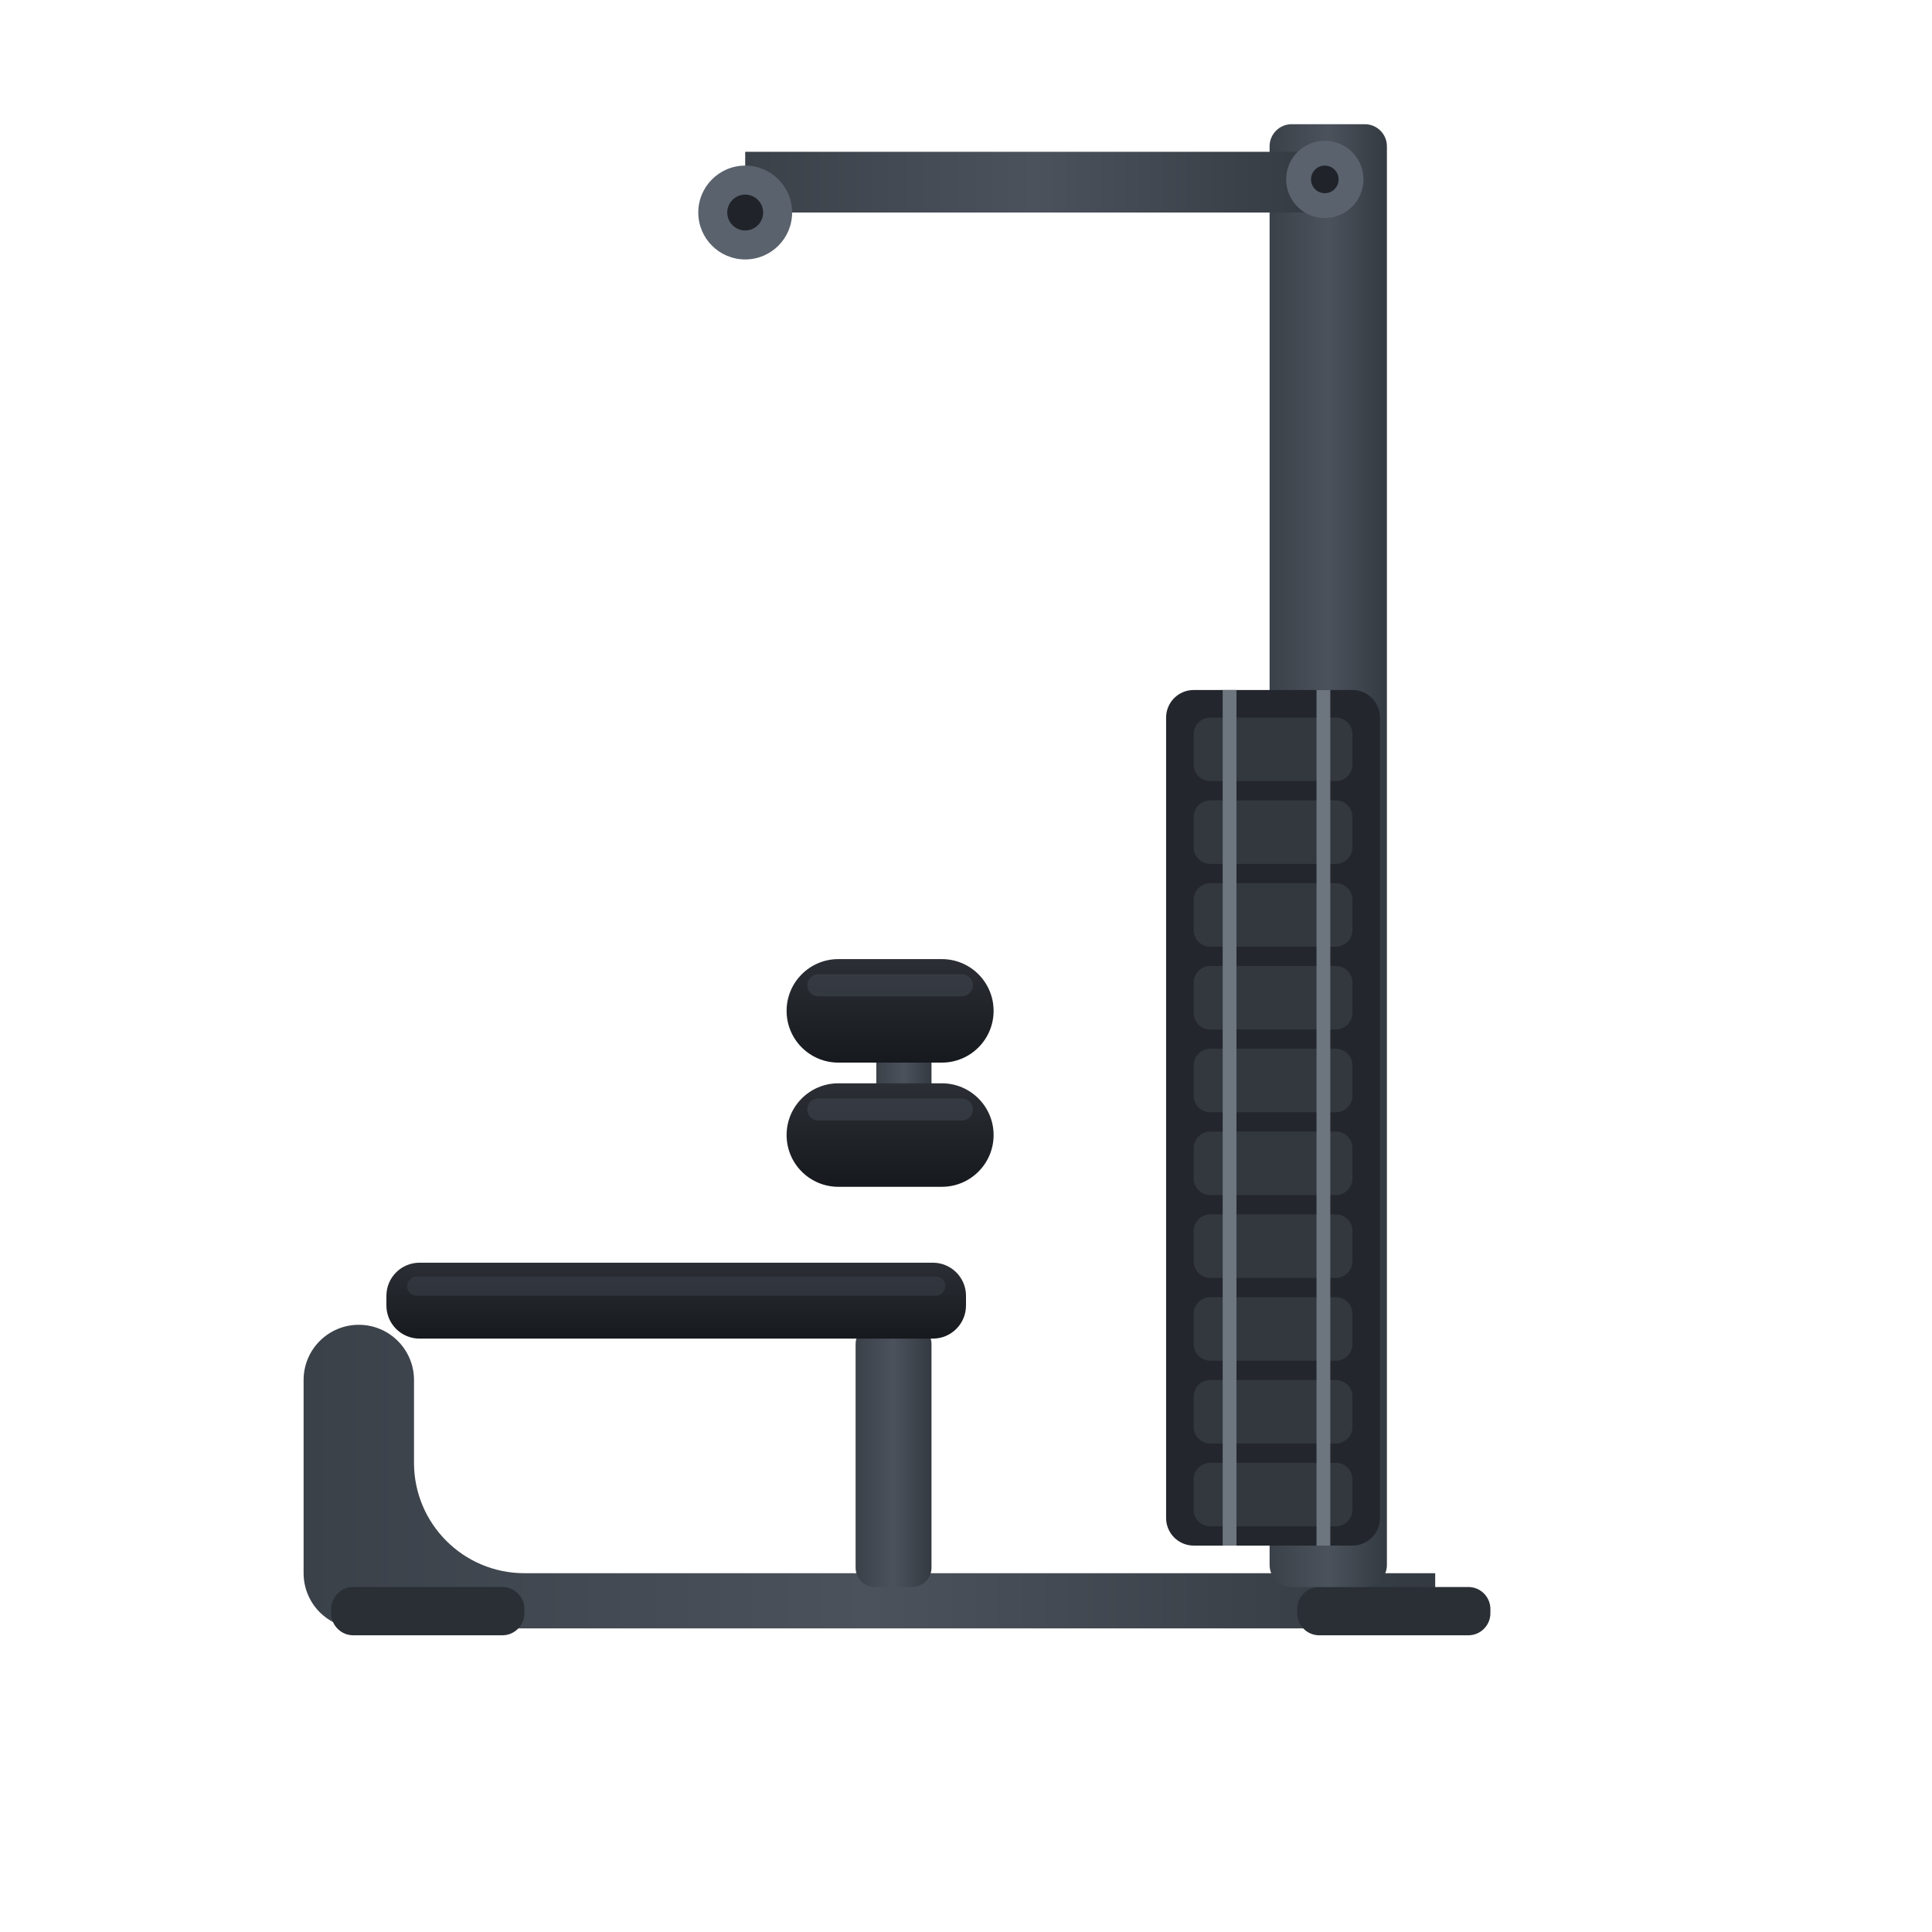
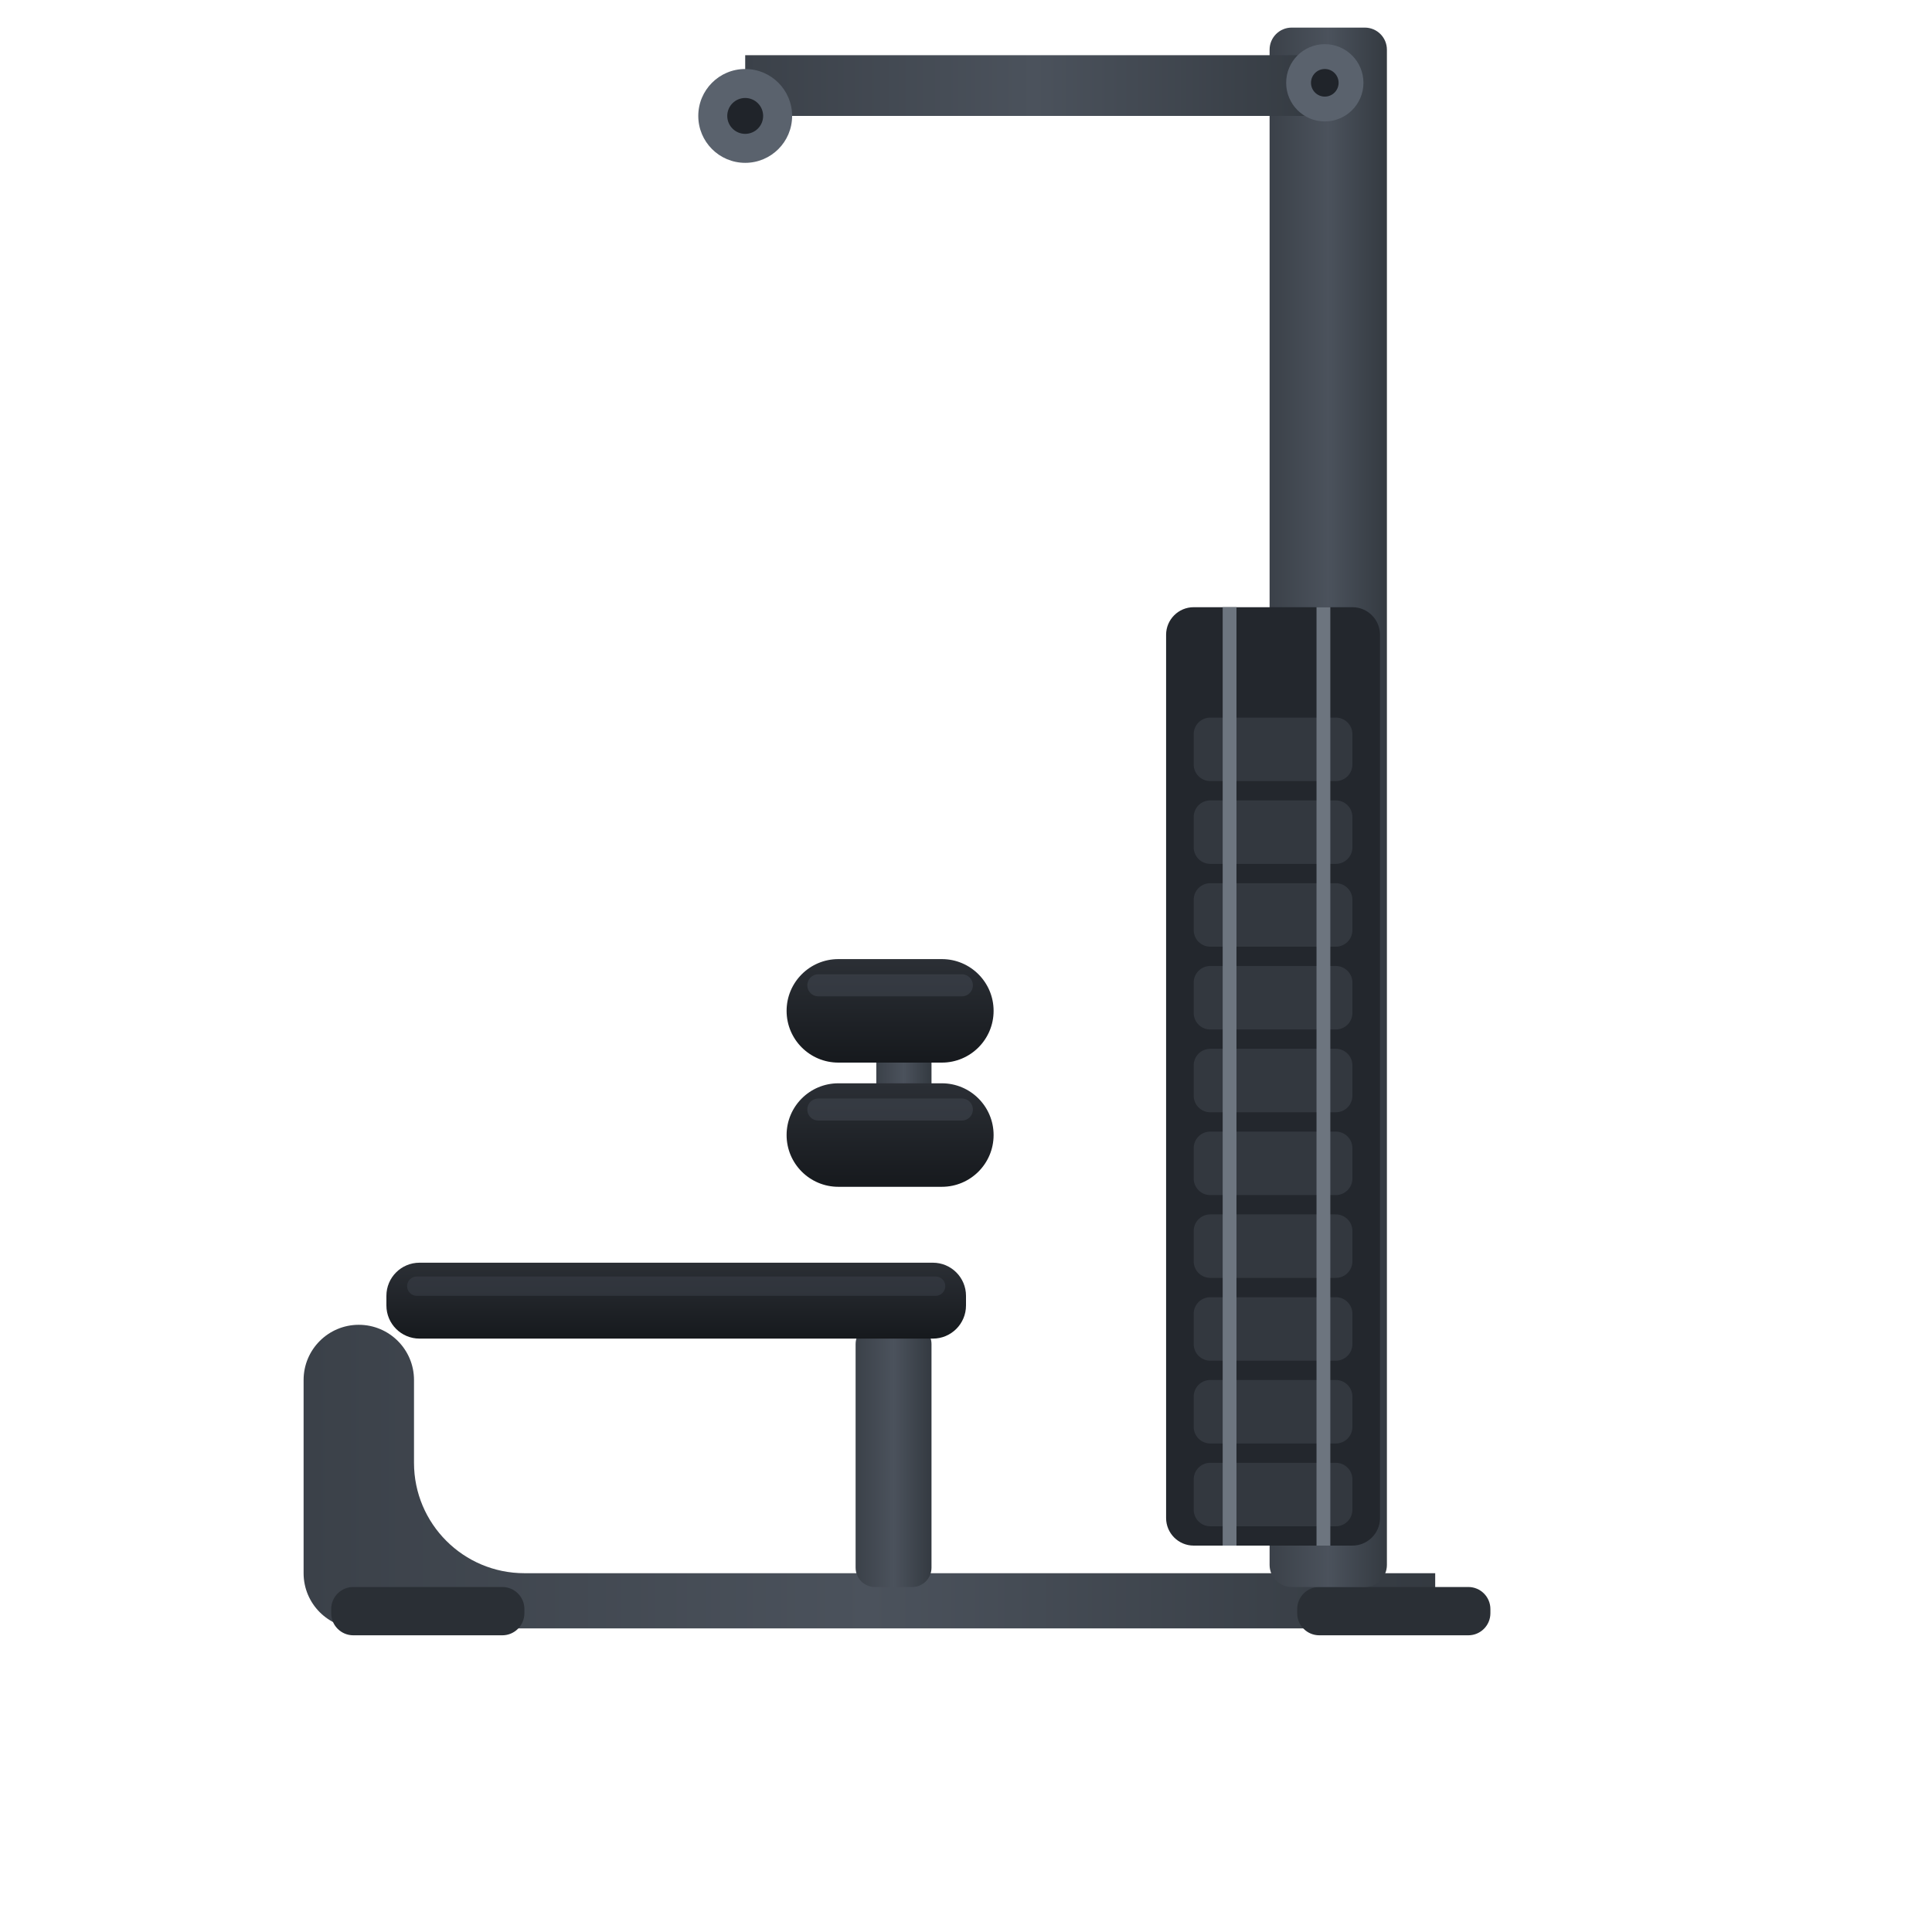
<svg xmlns="http://www.w3.org/2000/svg" viewBox="0 0 140 140" width="140" height="140">
  <defs>
    <linearGradient id="lpSteel" x1="0" y1="0" x2="1" y2="0">
      <stop offset="0" stop-color="#3b4149" />
      <stop offset=".5" stop-color="#4b525c" />
      <stop offset="1" stop-color="#343a41" />
    </linearGradient>
    <linearGradient id="lpPad" x1="0" y1="0" x2="0" y2="1">
      <stop offset="0" stop-color="#2b2f35" />
      <stop offset="1" stop-color="#16191d" />
    </linearGradient>
  </defs>
  <g id="back">
    <path d="M30 118 h74 v-4 H38 a8 8 0 0 1 -8 -8 v-6 a4 4 0 0 0 -8 0 v14 a4 4 0 0 0 4 4 z" fill="url(#lpSteel)" />
    <rect x="24" y="115" width="14" height="3.5" rx="1.6" fill="#2a2f35" />
    <rect x="94" y="115" width="14" height="3.5" rx="1.6" fill="#2a2f35" />
-     <rect x="92" y="9" width="8.5" height="106" rx="1.6" fill="url(#lpSteel)" />
-     <path d="M96 11 L54 11 l0 4.4 L96 15.4 z" fill="url(#lpSteel)" />
-     <circle cx="54" cy="15.4" r="3.4" fill="#5a626d" />
-     <circle cx="54" cy="15.4" r="1.3" fill="#20242a" />
-     <circle cx="96" cy="13" r="2.8" fill="#5a626d" />
-     <circle cx="96" cy="13" r="1" fill="#20242a" />
-     <rect x="84.5" y="50" width="15.5" height="62" rx="2" fill="#23272d" />
+     <rect x="92" y="2" width="8.5" height="113" rx="1.6" fill="url(#lpSteel)" />
+     <path d="M96 4 L54 4 l0 4.4 L96 8.4 z" fill="url(#lpSteel)" />
+     <circle cx="54" cy="8.4" r="3.4" fill="#5a626d" />
+     <circle cx="54" cy="8.4" r="1.3" fill="#20242a" />
+     <circle cx="96" cy="6" r="2.8" fill="#5a626d" />
+     <circle cx="96" cy="6" r="1" fill="#20242a" />
+     <rect x="84.5" y="44" width="15.5" height="68" rx="2" fill="#23272d" />
    <g fill="#33383f">
      <rect x="86.5" y="52" width="11.5" height="4.6" rx="1.2" />
      <rect x="86.5" y="58" width="11.5" height="4.6" rx="1.2" />
      <rect x="86.5" y="64" width="11.5" height="4.6" rx="1.2" />
      <rect x="86.5" y="70" width="11.5" height="4.6" rx="1.2" />
      <rect x="86.5" y="76" width="11.5" height="4.6" rx="1.2" />
      <rect x="86.5" y="82" width="11.5" height="4.6" rx="1.2" />
      <rect x="86.5" y="88" width="11.5" height="4.6" rx="1.2" />
      <rect x="86.5" y="94" width="11.5" height="4.6" rx="1.2" />
      <rect x="86.5" y="100" width="11.5" height="4.6" rx="1.2" />
      <rect x="86.5" y="106" width="11.5" height="4.6" rx="1.2" />
    </g>
-     <rect x="88.6" y="50" width="1" height="62" fill="#6d757f" />
-     <rect x="95.4" y="50" width="1" height="62" fill="#6d757f" />
+     <rect x="88.6" y="44" width="1" height="68" fill="#6d757f" />
+     <rect x="95.4" y="44" width="1" height="68" fill="#6d757f" />
    <rect x="62" y="96" width="5.5" height="19" rx="1.4" fill="url(#lpSteel)" />
    <rect x="28" y="91.5" width="42" height="5.5" rx="2.4" fill="url(#lpPad)" />
    <rect x="29.5" y="92.5" width="39" height="1.4" rx="0.7" fill="#3a4049" opacity=".55" />
  </g>
  <g id="front">
    <rect x="63.5" y="70" width="4" height="12" rx="1.4" fill="url(#lpSteel)" />
    <rect x="57" y="69.5" width="15" height="7.5" rx="3.75" fill="url(#lpPad)" />
    <rect x="57" y="78.5" width="15" height="7.5" rx="3.75" fill="url(#lpPad)" />
    <rect x="58.5" y="70.6" width="12" height="1.6" rx="0.8" fill="#434a54" opacity=".5" />
    <rect x="58.5" y="79.6" width="12" height="1.6" rx="0.8" fill="#434a54" opacity=".5" />
  </g>
</svg>
